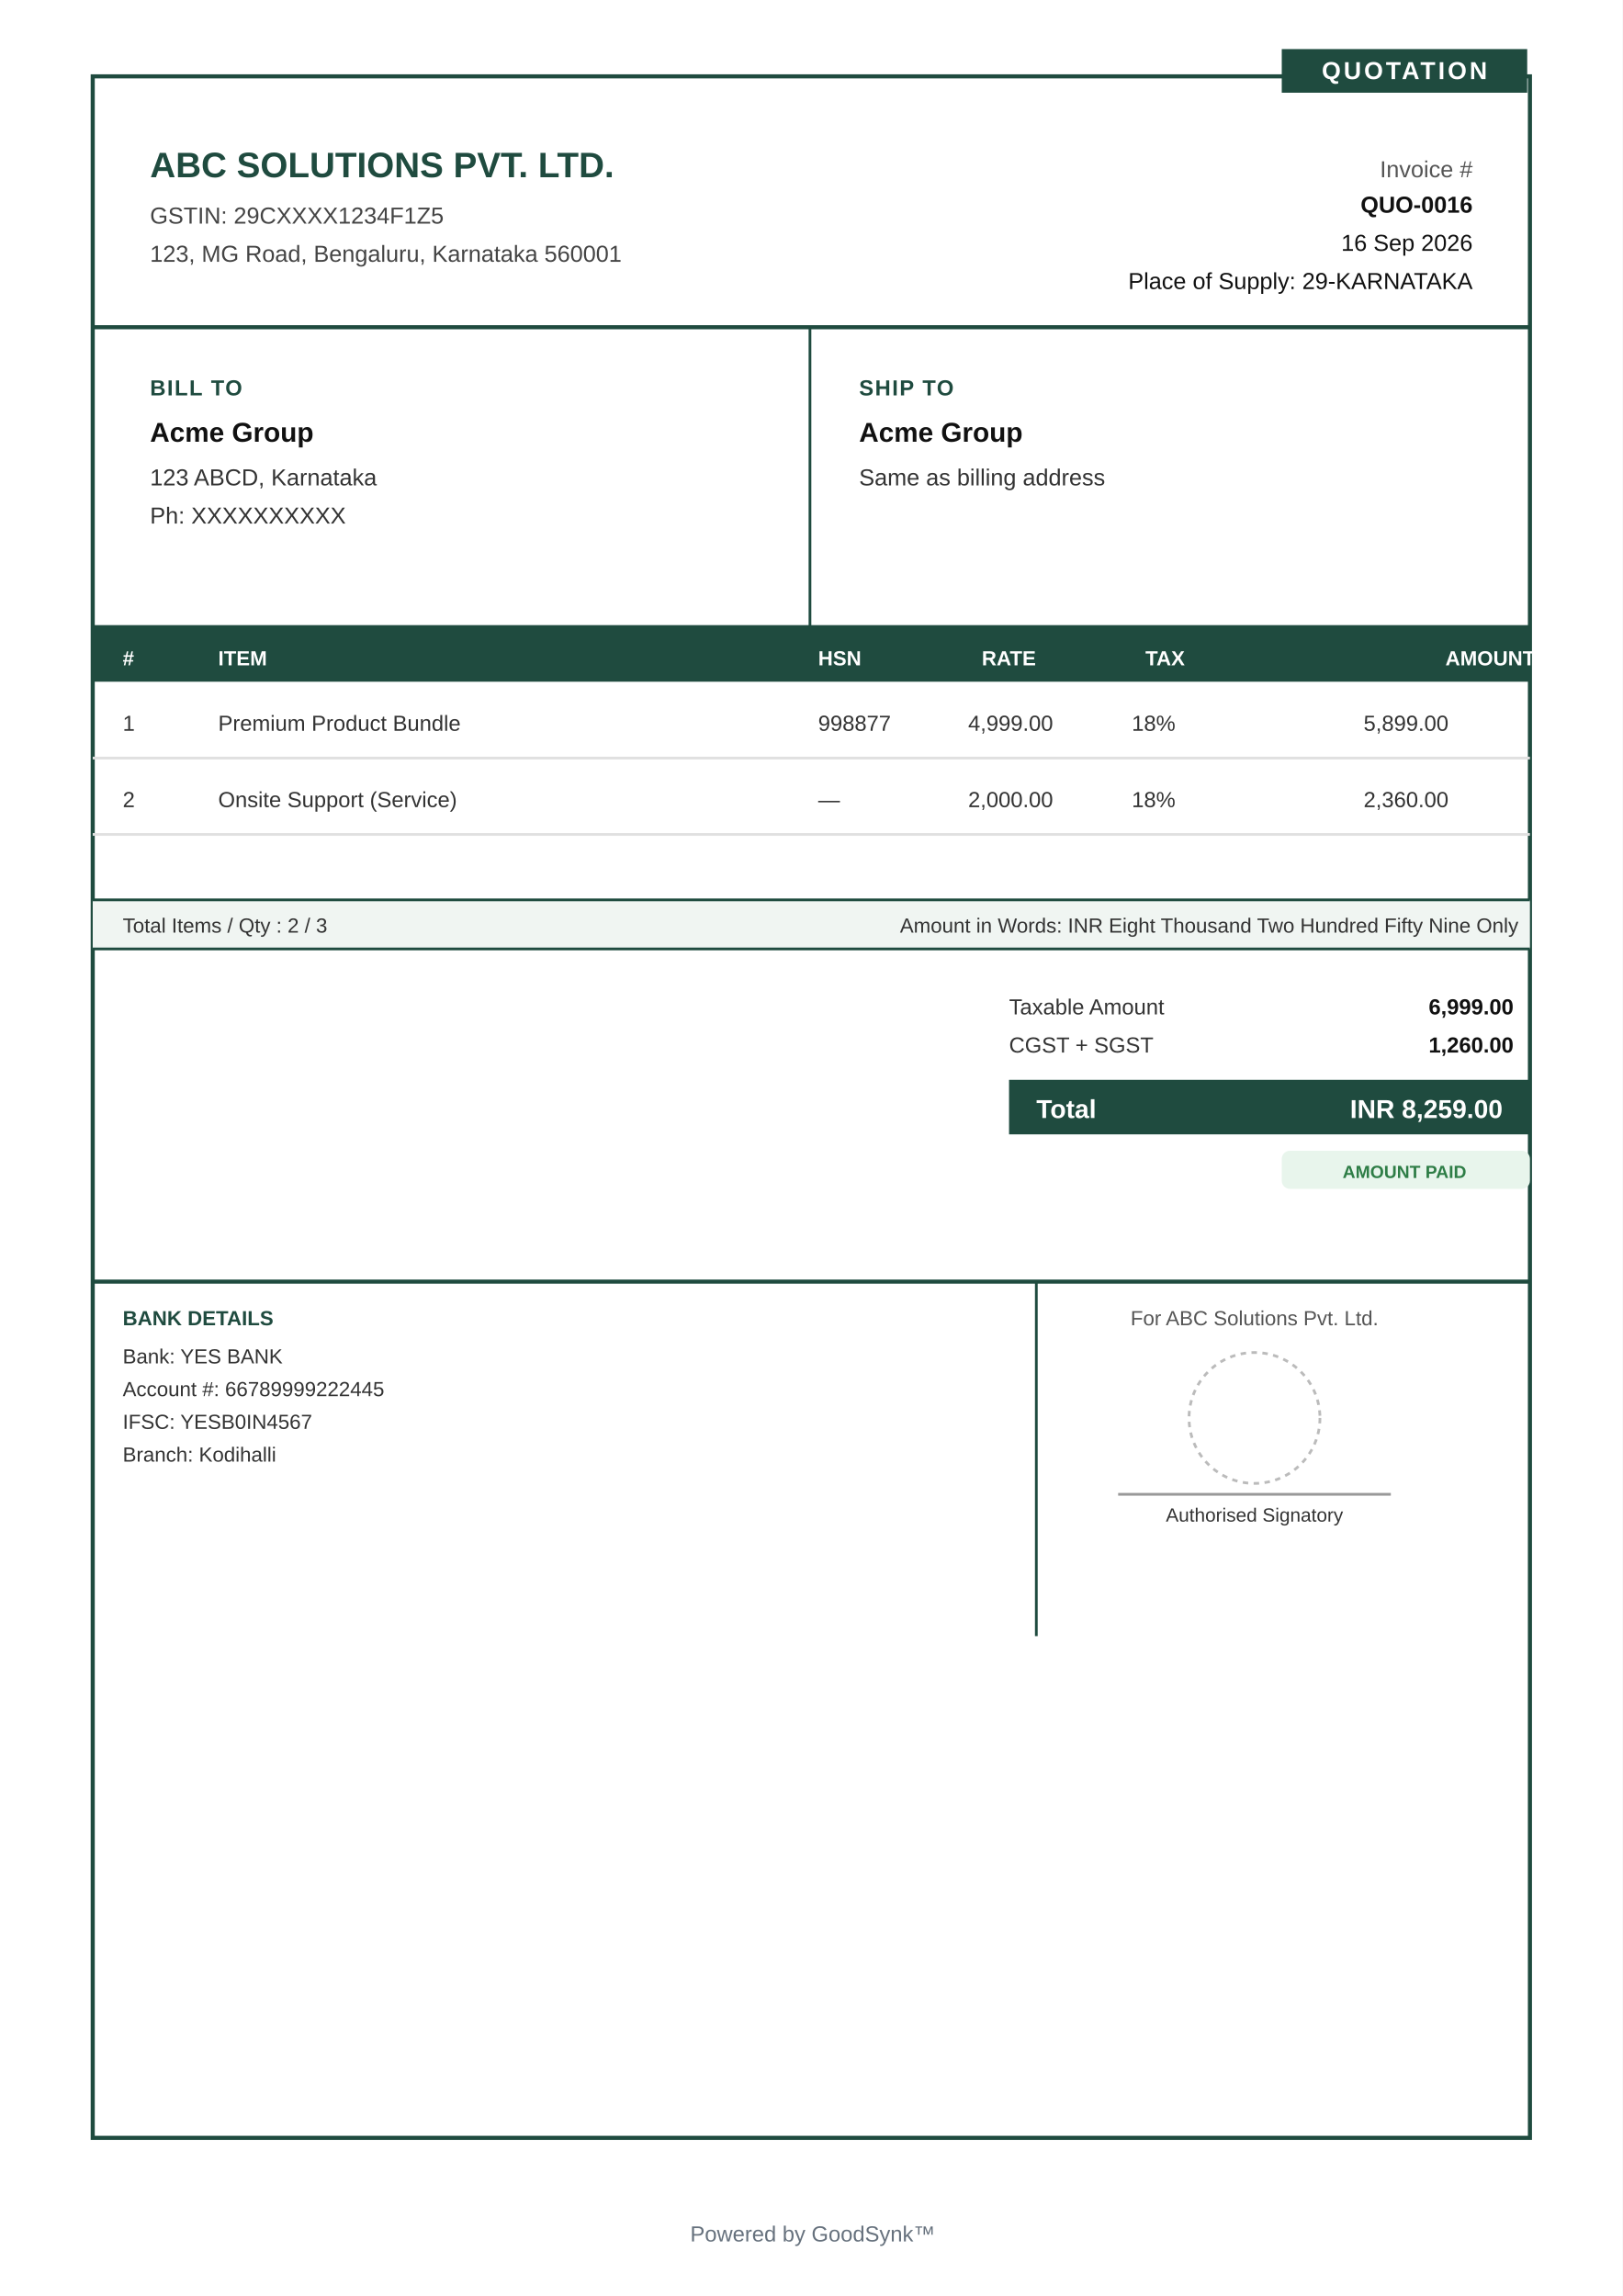
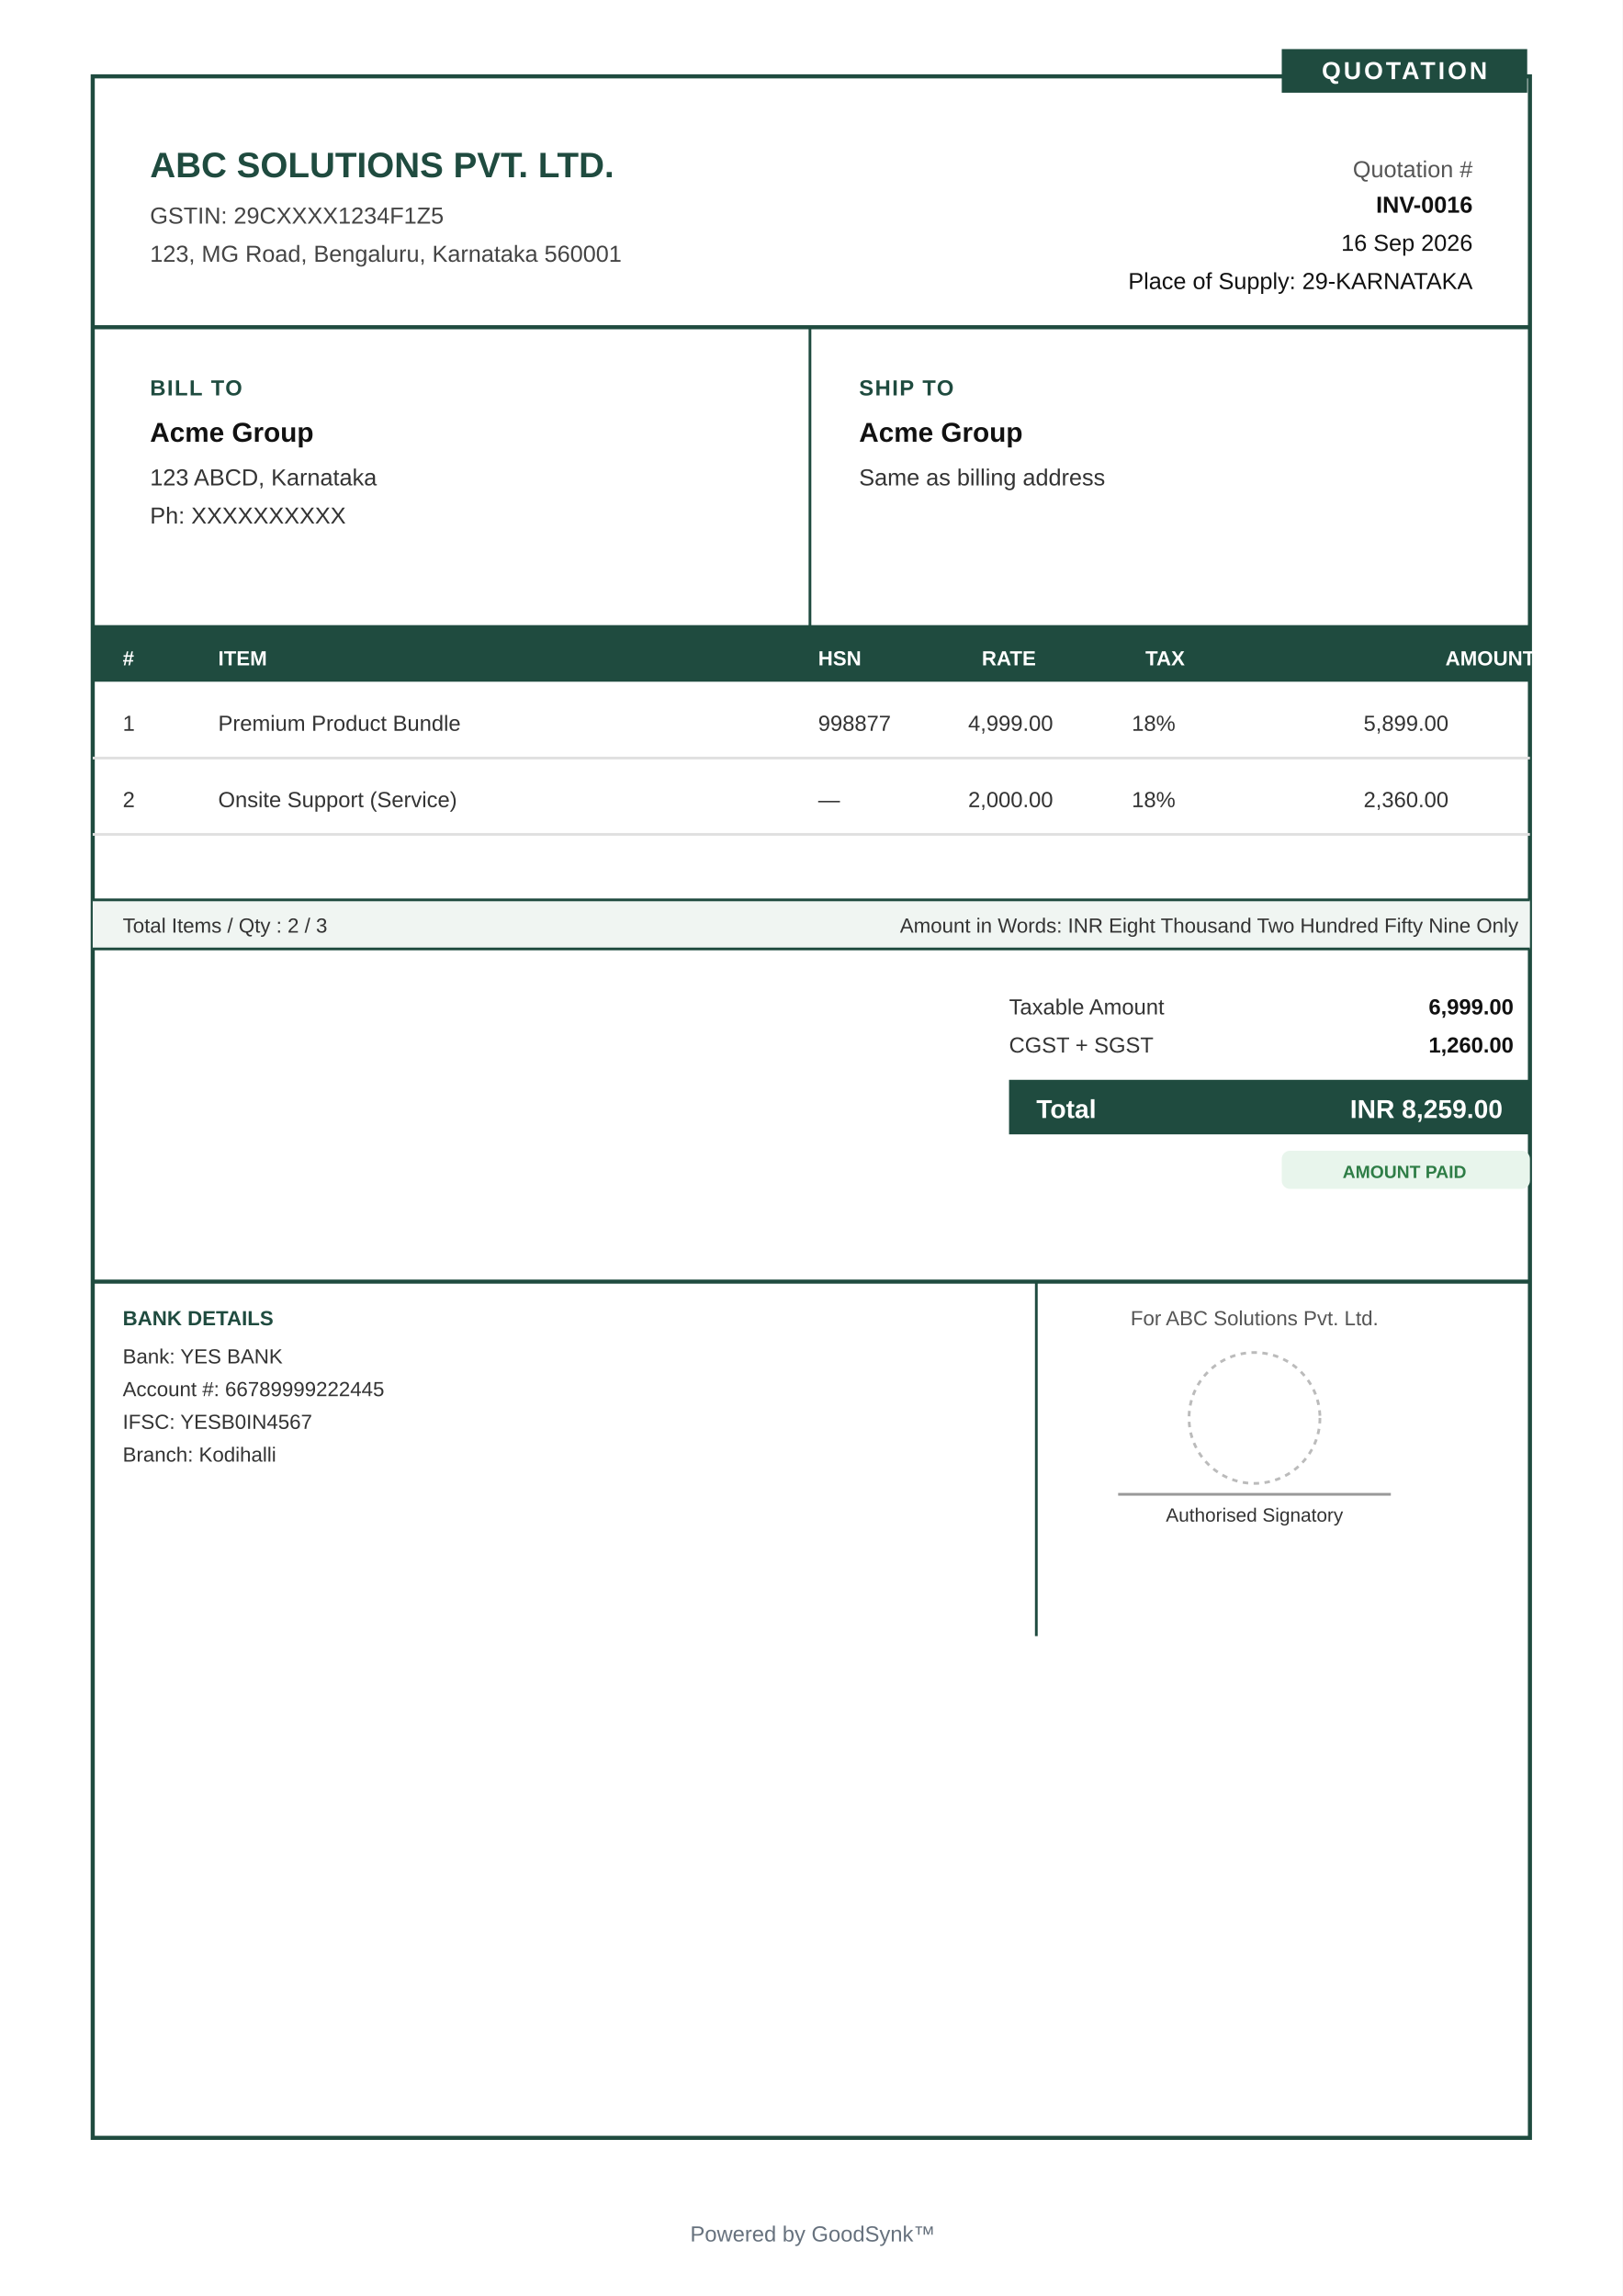
<svg xmlns="http://www.w3.org/2000/svg" width="595" height="842" viewBox="0 0 595 842">
  <rect width="595" height="842" fill="#fff" />
  <rect x="34" y="28" width="527" height="756" fill="none" stroke="#1F4B3F" stroke-width="1.5" />
  <line x1="34" y1="120" x2="561" y2="120" stroke="#1F4B3F" stroke-width="1.5" />
  <text x="55" y="65" font-family="Arial" font-size="13" font-weight="700" fill="#1F4B3F">ABC SOLUTIONS PVT. LTD.</text>
  <text x="55" y="82" font-family="Arial" font-size="8.5" fill="#444">GSTIN: 29CXXXX1234F1Z5</text>
  <text x="55" y="96" font-family="Arial" font-size="8.5" fill="#444">123, MG Road, Bengaluru, Karnataka 560001</text>
  <rect x="470" y="18" width="90" height="16" fill="#1F4B3F" />
  <text x="515" y="29" text-anchor="middle" font-family="Arial" font-size="9" font-weight="700" fill="#fff" letter-spacing="1">QUOTATION</text>
-   <text x="540" y="65" text-anchor="end" font-family="Arial" font-size="8.5" fill="#555">Invoice #</text>
+   <text x="540" y="65" text-anchor="end" font-family="Arial" font-size="8.5" fill="#555">Quotation #</text>
  <text x="540" y="65" text-anchor="start" font-family="Arial" font-size="8.5" font-weight="700" fill="#111" x2="560" />
-   <text x="540" y="78" text-anchor="end" font-family="Arial" font-size="8.5" fill="#111" font-weight="700">QUO-0016</text>
+   <text x="540" y="78" text-anchor="end" font-family="Arial" font-size="8.5" fill="#111" font-weight="700">INV-0016</text>
  <text x="540" y="92" text-anchor="end" font-family="Arial" font-size="8.5" fill="#111">16 Sep 2026</text>
  <text x="540" y="106" text-anchor="end" font-family="Arial" font-size="8.5" fill="#111">Place of Supply: 29-KARNATAKA</text>
  <line x1="297" y1="120" x2="297" y2="230" stroke="#1F4B3F" stroke-width="1" />
  <line x1="34" y1="230" x2="561" y2="230" stroke="#1F4B3F" stroke-width="1.5" />
  <text x="55" y="145" font-family="Arial" font-size="8" font-weight="700" fill="#1F4B3F" letter-spacing="0.5">BILL TO</text>
  <text x="55" y="162" font-family="Arial" font-size="10" font-weight="700" fill="#111">Acme Group</text>
  <text x="55" y="178" font-family="Arial" font-size="8.5" fill="#333">123 ABCD, Karnataka</text>
  <text x="55" y="192" font-family="Arial" font-size="8.5" fill="#333">Ph: XXXXXXXXXX</text>
  <text x="315" y="145" font-family="Arial" font-size="8" font-weight="700" fill="#1F4B3F" letter-spacing="0.5">SHIP TO</text>
  <text x="315" y="162" font-family="Arial" font-size="10" font-weight="700" fill="#111">Acme Group</text>
  <text x="315" y="178" font-family="Arial" font-size="8.5" fill="#333">Same as billing address</text>
  <rect x="34" y="230" width="527" height="20" fill="#1F4B3F" />
  <text x="45" y="244" font-family="Arial" font-size="7.5" font-weight="700" fill="#fff">#</text>
  <text x="80" y="244" font-family="Arial" font-size="7.5" font-weight="700" fill="#fff">ITEM</text>
  <text x="300" y="244" font-family="Arial" font-size="7.5" font-weight="700" fill="#fff">HSN</text>
  <text x="360" y="244" font-family="Arial" font-size="7.5" font-weight="700" fill="#fff">RATE</text>
  <text x="420" y="244" font-family="Arial" font-size="7.5" font-weight="700" fill="#fff">TAX</text>
  <text x="530" y="244" font-family="Arial" font-size="7.5" font-weight="700" fill="#fff">AMOUNT</text>
  <g fill="#333" font-family="Arial" font-size="8">
    <text x="45" y="268">1</text>
    <text x="80" y="268">Premium Product Bundle</text>
    <text x="300" y="268">998877</text>
    <text x="355" y="268">4,999.00</text>
    <text x="415" y="268">18%</text>
    <text x="500" y="268">5,899.00</text>
    <line x1="34" y1="278" x2="561" y2="278" stroke="#E0E0E0" />
    <text x="45" y="296">2</text>
    <text x="80" y="296">Onsite Support (Service)</text>
    <text x="300" y="296">—</text>
    <text x="355" y="296">2,000.00</text>
    <text x="415" y="296">18%</text>
    <text x="500" y="296">2,360.00</text>
    <line x1="34" y1="306" x2="561" y2="306" stroke="#E0E0E0" />
  </g>
  <rect x="34" y="330" width="527" height="18" fill="#F0F5F2" />
  <line x1="34" y1="330" x2="561" y2="330" stroke="#1F4B3F" />
  <line x1="34" y1="348" x2="561" y2="348" stroke="#1F4B3F" />
  <text x="45" y="342" font-family="Arial" font-size="7.5" fill="#333">Total Items / Qty : 2 / 3</text>
  <text x="330" y="342" font-family="Arial" font-size="7.5" fill="#333">Amount in Words: INR Eight Thousand Two Hundred Fifty Nine Only</text>
  <text x="370" y="372" font-family="Arial" font-size="8" fill="#333">Taxable Amount</text>
  <text x="555" y="372" text-anchor="end" font-family="Arial" font-size="8" font-weight="700" fill="#111">6,999.00</text>
  <text x="370" y="386" font-family="Arial" font-size="8" fill="#333">CGST + SGST</text>
  <text x="555" y="386" text-anchor="end" font-family="Arial" font-size="8" font-weight="700" fill="#111">1,260.00</text>
  <rect x="370" y="396" width="191" height="20" fill="#1F4B3F" />
  <text x="380" y="410" font-family="Arial" font-size="9.5" font-weight="700" fill="#fff">Total</text>
  <text x="551" y="410" text-anchor="end" font-family="Arial" font-size="9.5" font-weight="700" fill="#fff">INR 8,259.00</text>
  <rect x="470" y="422" width="91" height="14" rx="3" fill="#E8F5EC" />
  <text x="515" y="432" text-anchor="middle" font-family="Arial" font-size="6.5" font-weight="700" fill="#2E7D46">AMOUNT PAID</text>
  <line x1="34" y1="470" x2="561" y2="470" stroke="#1F4B3F" stroke-width="1.5" />
  <line x1="380" y1="470" x2="380" y2="600" stroke="#1F4B3F" />
  <text x="45" y="486" font-family="Arial" font-size="7.5" font-weight="700" fill="#1F4B3F">BANK DETAILS</text>
  <text x="45" y="500" font-family="Arial" font-size="7.5" fill="#333">Bank: YES BANK</text>
  <text x="45" y="512" font-family="Arial" font-size="7.5" fill="#333">Account #: 66789999222445</text>
  <text x="45" y="524" font-family="Arial" font-size="7.5" fill="#333">IFSC: YESB0IN4567</text>
  <text x="45" y="536" font-family="Arial" font-size="7.5" fill="#333">Branch: Kodihalli</text>
  <text x="460" y="486" text-anchor="middle" font-family="Arial" font-size="7.5" fill="#555">For ABC Solutions Pvt. Ltd.</text>
  <line x1="410" y1="548" x2="510" y2="548" stroke="#999" />
  <text x="460" y="558" text-anchor="middle" font-family="Arial" font-size="7" fill="#333">Authorised Signatory</text>
  <circle cx="460" cy="520" r="24" fill="none" stroke="#bbb" stroke-dasharray="2,2" />
  <text x="298" y="822" text-anchor="middle" font-family="Arial" font-size="8" fill="#66717d">Powered by GoodSynk™</text>
</svg>
